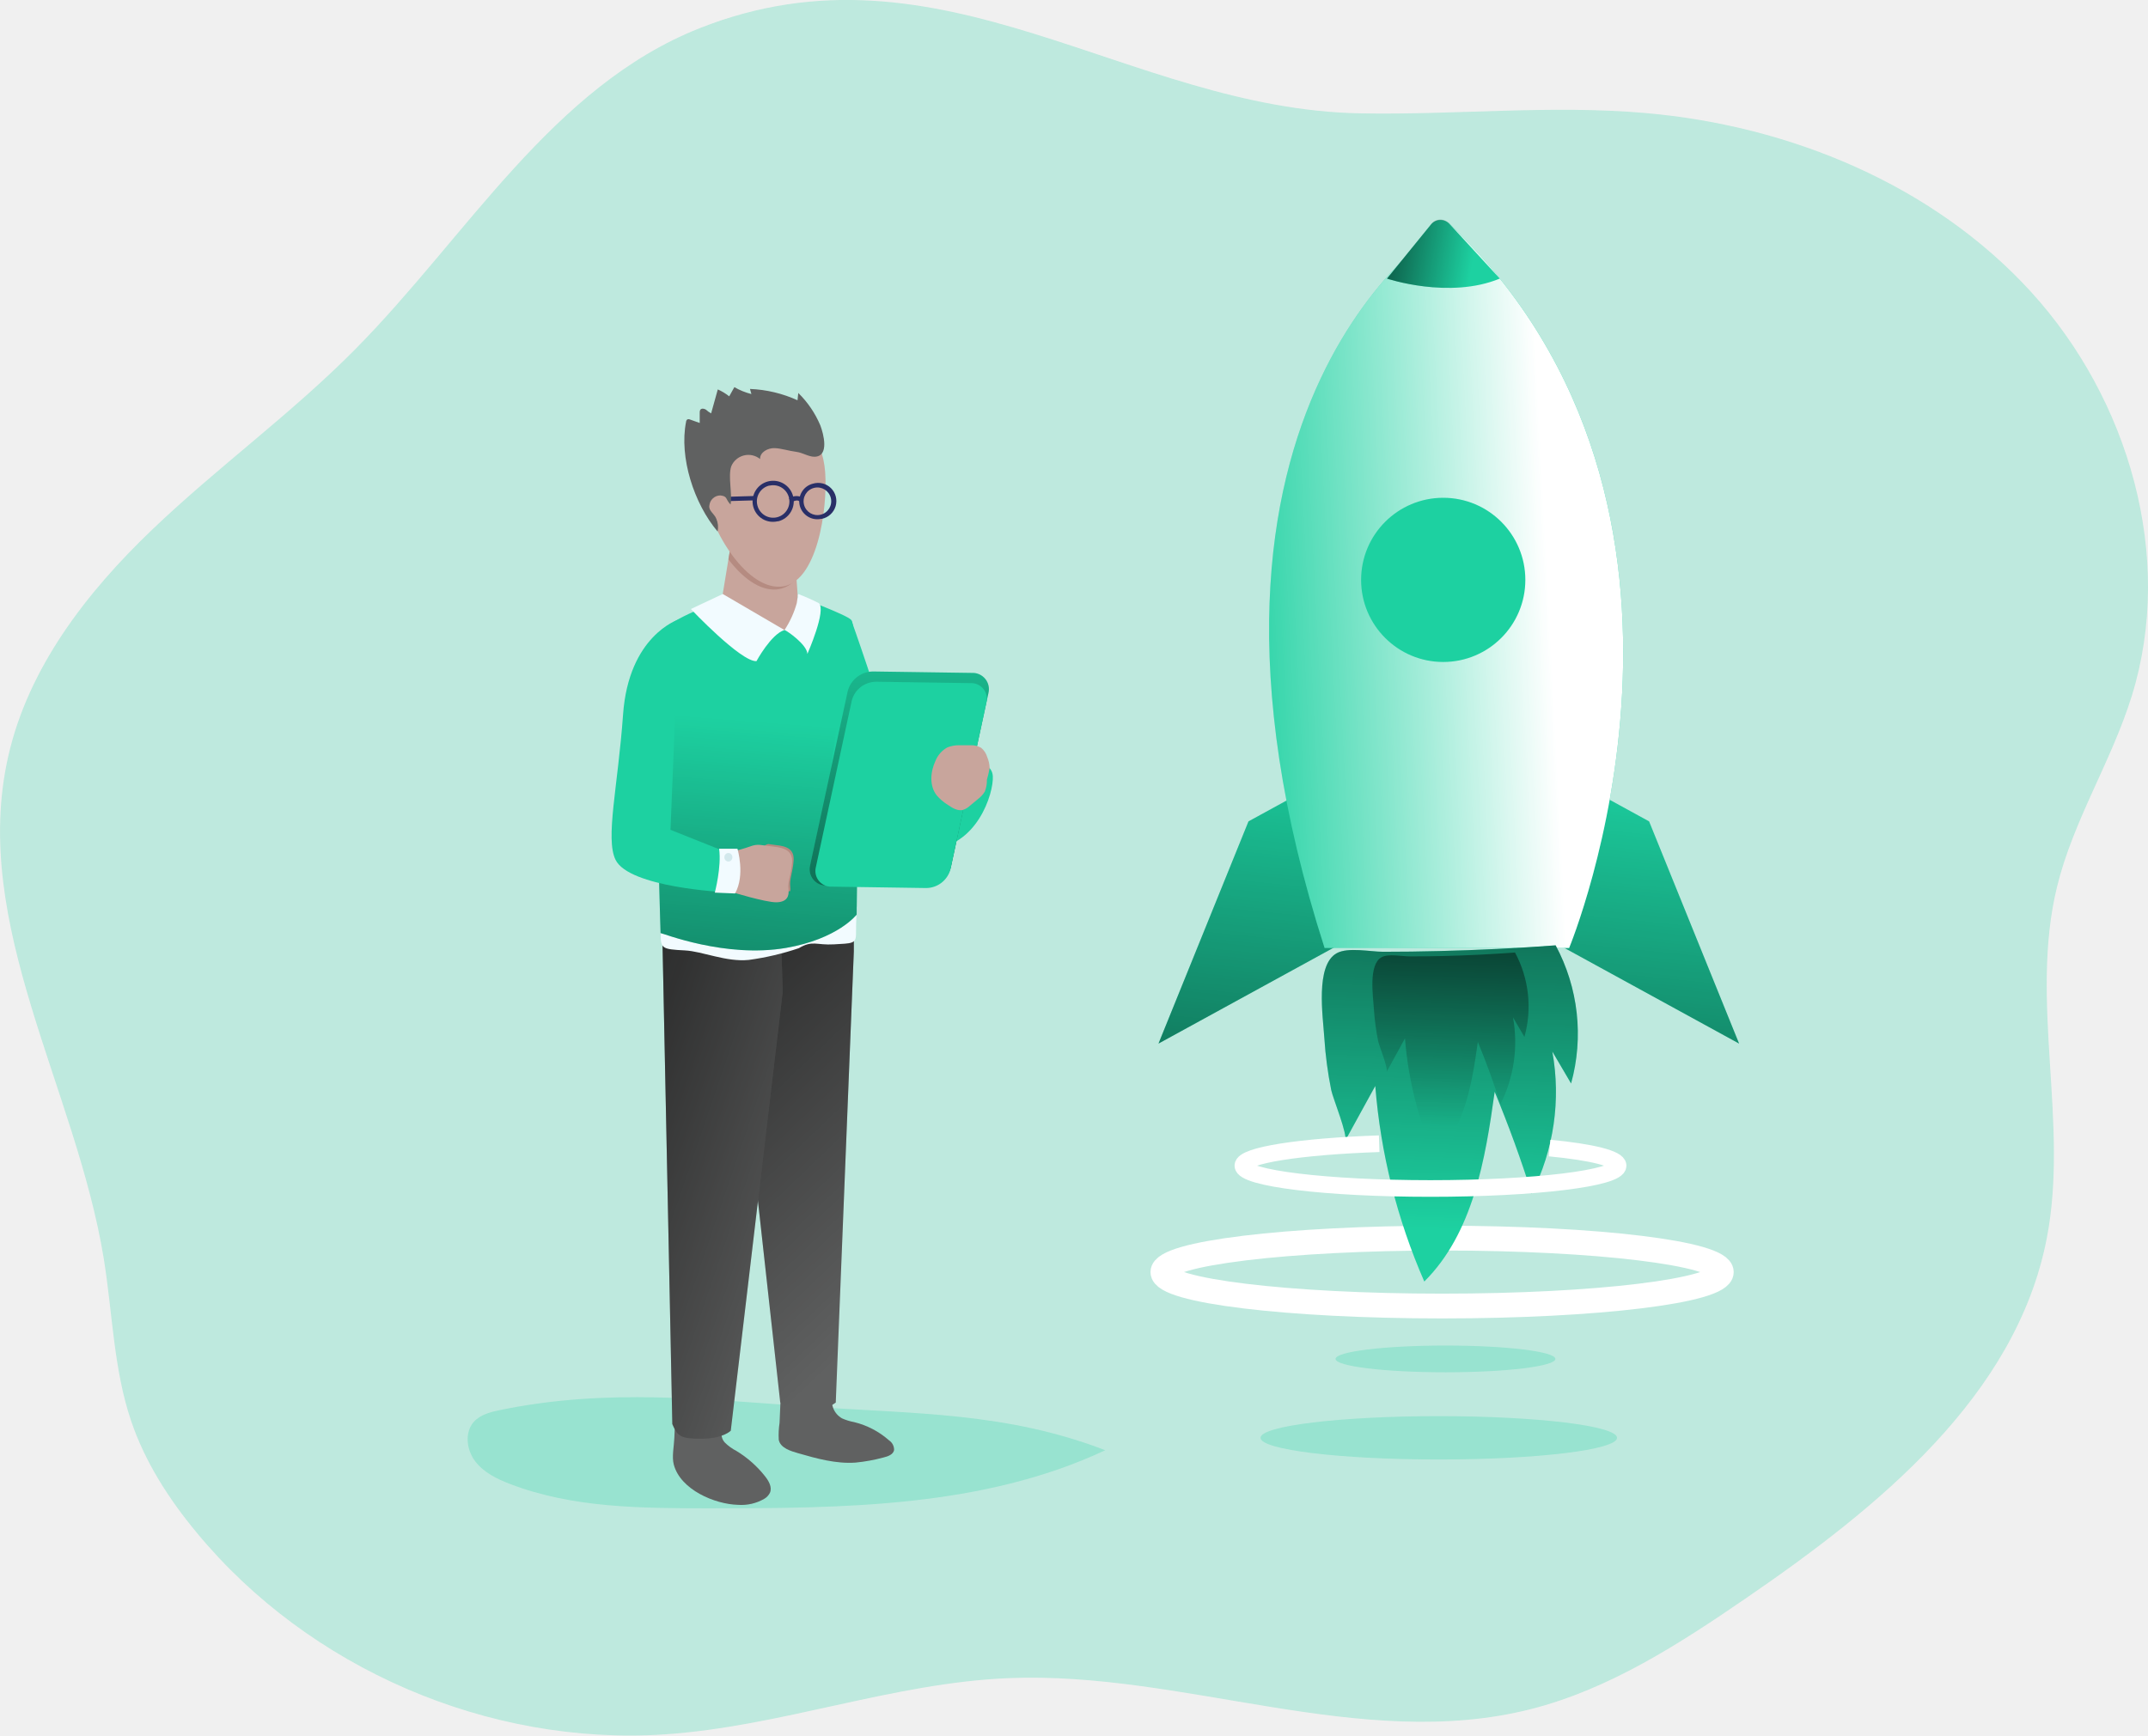
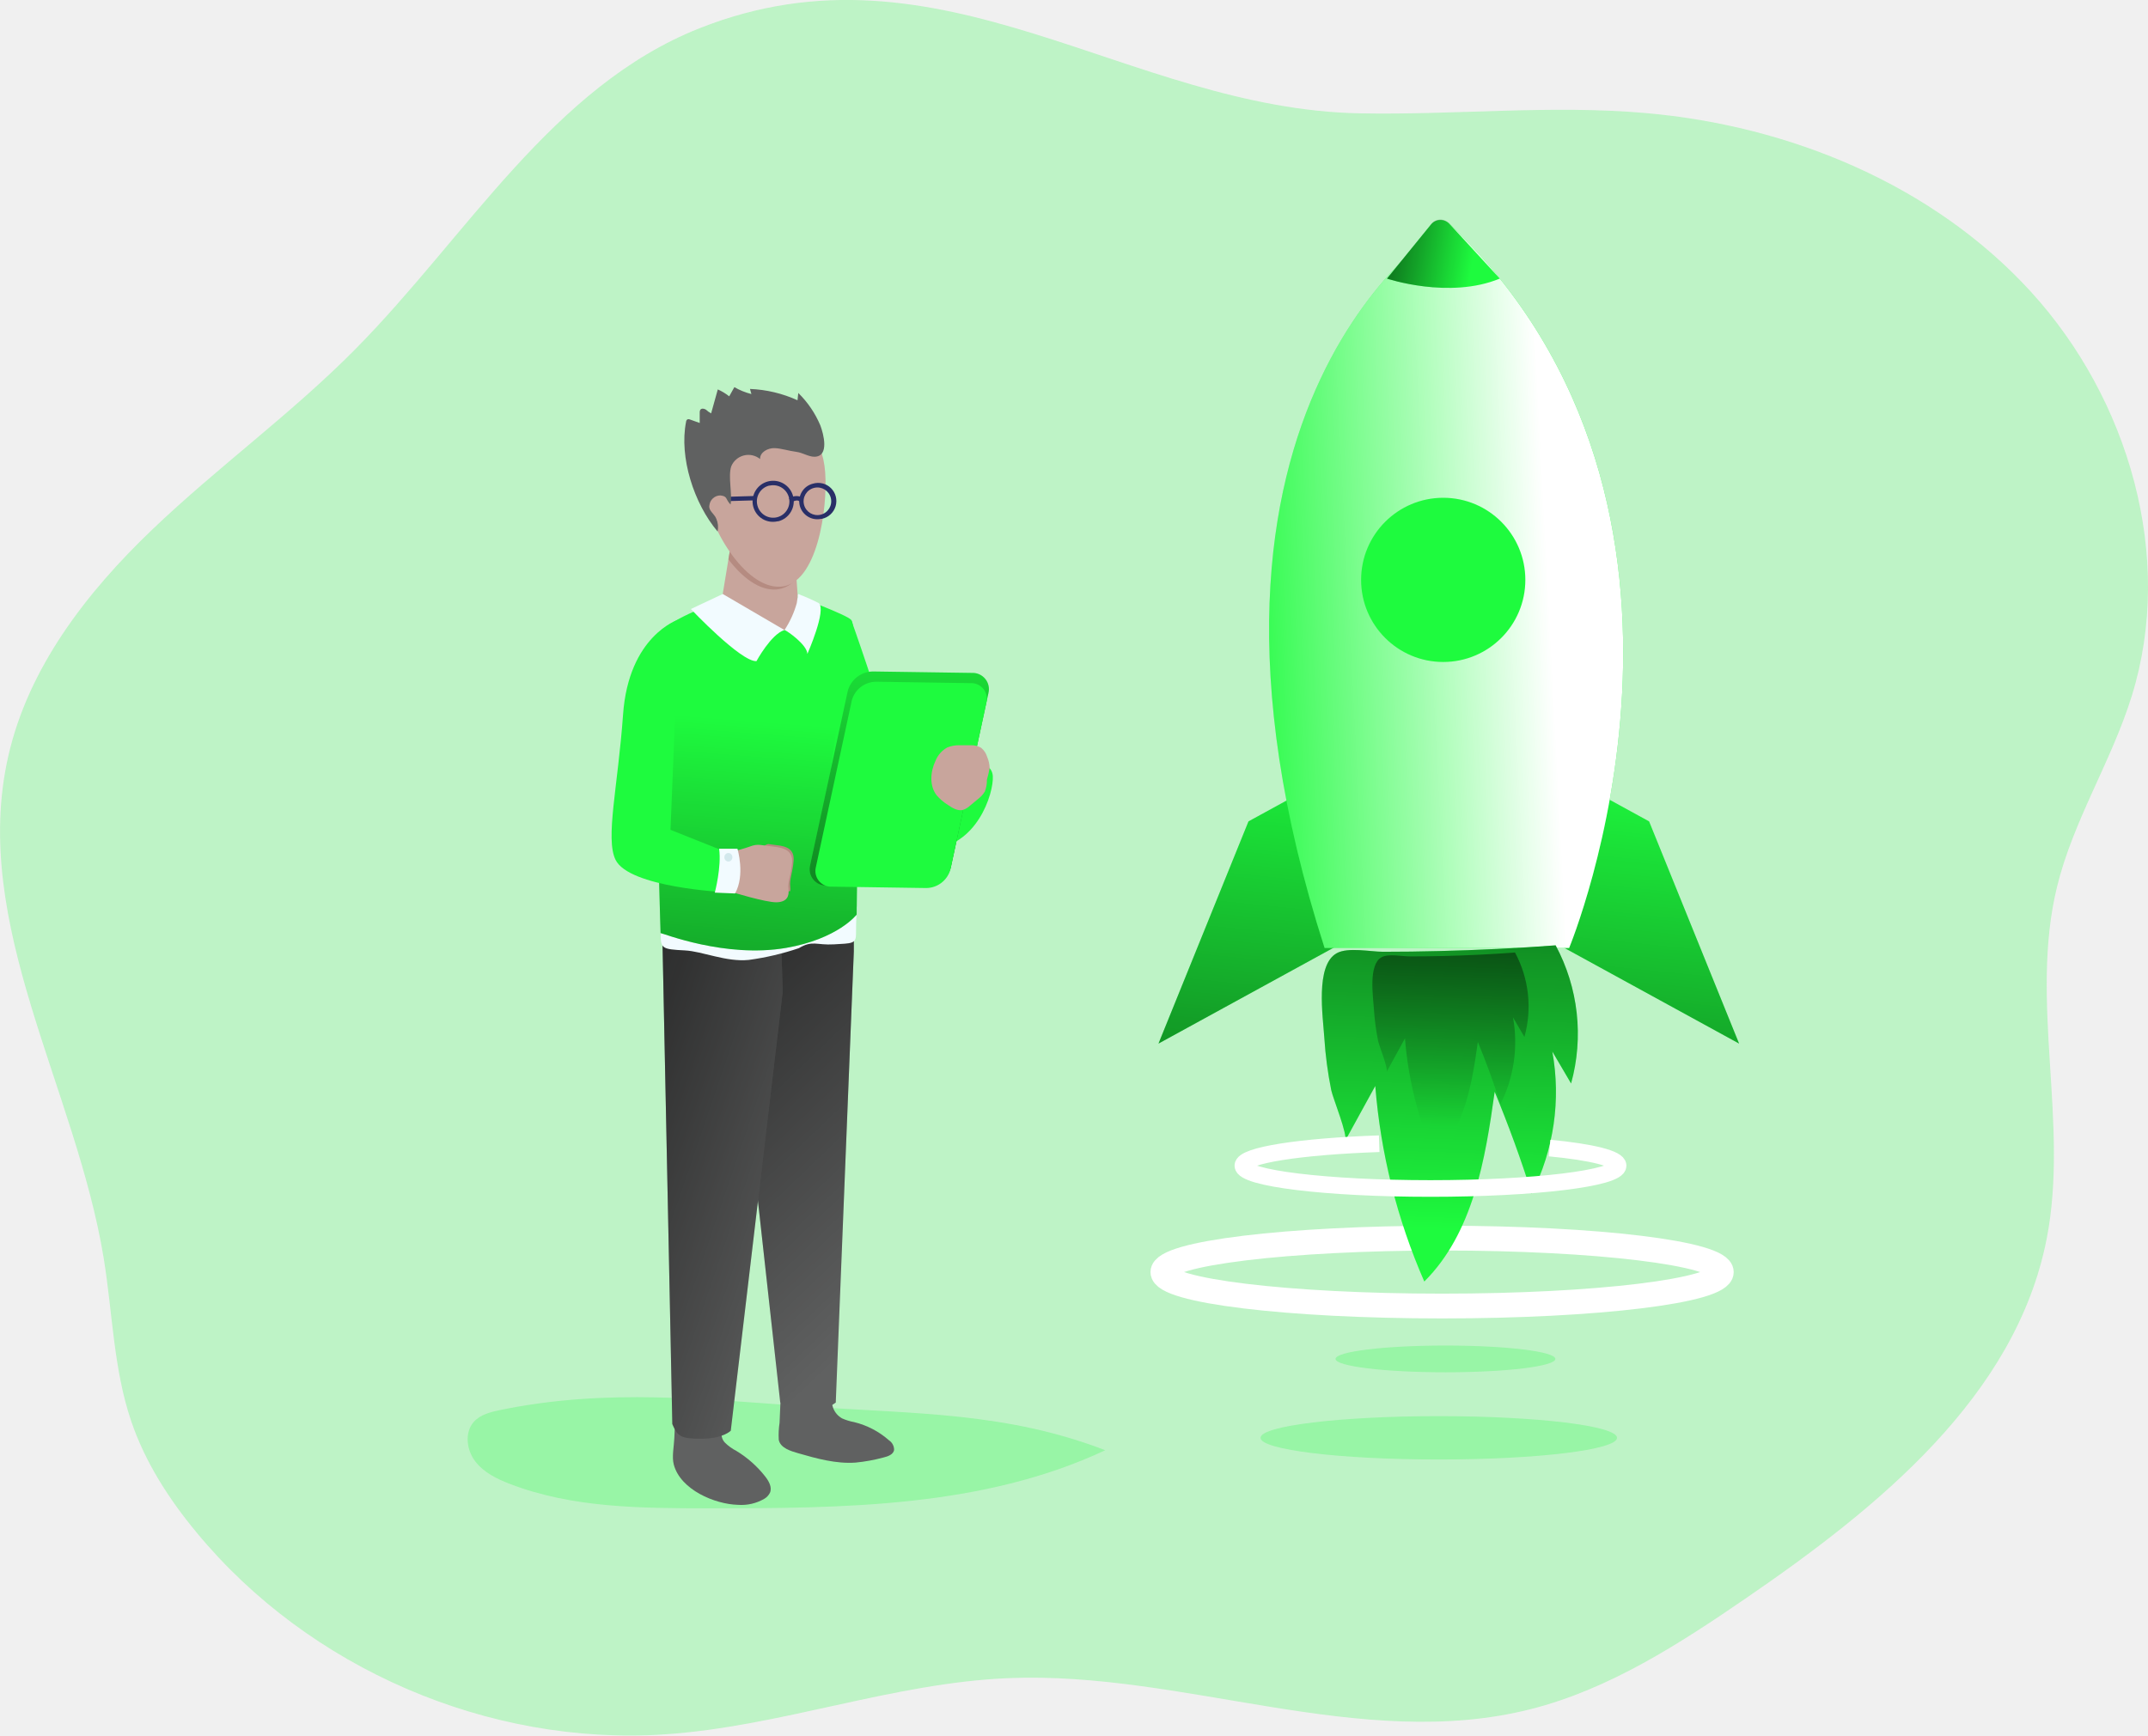
<svg xmlns="http://www.w3.org/2000/svg" xmlns:xlink="http://www.w3.org/1999/xlink" id="Layer_1" data-name="Layer 1" viewBox="0 0 538.05 434.89">
  <defs>
    <linearGradient id="linear-gradient" x1="320.77" y1="182.33" x2="298.92" y2="397.3" gradientUnits="userSpaceOnUse">
      <stop offset="0" stop-color="#010101" stop-opacity="0" />
      <stop offset="0.95" stop-color="#010101" />
    </linearGradient>
    <linearGradient id="linear-gradient-2" x1="417.47" y1="192.15" x2="395.63" y2="407.12" xlink:href="#linear-gradient" />
    <linearGradient id="linear-gradient-3" x1="244.82" y1="339.43" x2="119.45" y2="208.68" xlink:href="#linear-gradient" />
    <linearGradient id="linear-gradient-4" x1="227.2" y1="327.83" x2="99.67" y2="284.24" xlink:href="#linear-gradient" />
    <linearGradient id="linear-gradient-5" x1="204.09" y1="200.01" x2="189.03" y2="393.71" xlink:href="#linear-gradient" />
    <linearGradient id="linear-gradient-6" x1="236.57" y1="168.89" x2="242.31" y2="329.24" xlink:href="#linear-gradient" />
    <linearGradient id="linear-gradient-7" x1="320.61" y1="169.62" x2="404.94" y2="165.25" gradientUnits="userSpaceOnUse">
      <stop offset="0" stop-color="#fff" stop-opacity="0" />
      <stop offset="0.95" stop-color="#fff" />
    </linearGradient>
    <linearGradient id="linear-gradient-8" x1="374.52" y1="327.37" x2="379.77" y2="151.73" xlink:href="#linear-gradient" />
    <linearGradient id="linear-gradient-9" x1="375.31" y1="301.44" x2="378.5" y2="194.31" xlink:href="#linear-gradient" />
    <linearGradient id="linear-gradient-10" x1="381.9" y1="84.53" x2="341.71" y2="77.54" xlink:href="#linear-gradient" />
  </defs>
-   <path d="M188.15,26.44C151.29,41.05,129.9,78.59,102,106.79,86,123,67.45,136.38,51,152.12S20,186.72,15,208.92C5.49,251,32,292.1,38.94,334.68c2.21,13.6,2.44,27.63,6.85,40.67,3.49,10.32,9.49,19.65,16.43,28,28.11,34.06,73.1,53.47,117.17,50.55,29.07-1.93,57-12.88,86.15-14.09,43.93-1.83,88.27,18.57,130.88,7.76,19.65-5,37.05-16.25,53.77-27.71,33.18-22.75,67.72-50.65,75.43-90.14,5.66-29-4.42-59.57,2.61-88.26,4.08-16.65,13.67-31.44,18.73-47.82,10.75-34.73-.73-74.24-25.22-101.11s-60.43-41.71-96.65-44.86c-23.75-2.07-47.65.54-71.49.08C295.42,46.69,248.52,2.51,188.15,26.44Z" transform="translate(-12.95 -19.35)" fill="#1dd1a1" opacity="0.24" style="isolation:isolate" />
-   <path d="M138.42,372.6c-2.48.5-5.12,1.15-6.79,3-2.35,2.68-1.82,7,.33,9.85s5.5,4.47,8.82,5.74c15.64,6,32.82,6.05,49.56,6.07,33.79,0,68.86-.2,99.46-14.55-24.73-9.55-47.76-9.08-73.5-10.9C189.52,370,165.21,367.12,138.42,372.6Z" transform="translate(-12.95 -19.35)" fill="#1dd1a1" opacity="0.24" style="isolation:isolate" />
-   <polygon points="328.63 197.09 312.73 205.8 290.19 261.47 337.91 235.34 328.63 197.09" fill="#1dd1a1" />
-   <polygon points="397.18 197.09 413.08 205.8 435.62 261.47 387.9 235.34 397.18 197.09" fill="#1dd1a1" />
+   <path d="M188.15,26.44C151.29,41.05,129.9,78.59,102,106.79,86,123,67.45,136.38,51,152.12S20,186.72,15,208.92C5.49,251,32,292.1,38.94,334.68c2.21,13.6,2.44,27.63,6.85,40.67,3.49,10.32,9.49,19.65,16.43,28,28.11,34.06,73.1,53.47,117.17,50.55,29.07-1.93,57-12.88,86.15-14.09,43.93-1.83,88.27,18.57,130.88,7.76,19.65-5,37.05-16.25,53.77-27.71,33.18-22.75,67.72-50.65,75.43-90.14,5.66-29-4.42-59.57,2.61-88.26,4.08-16.65,13.67-31.44,18.73-47.82,10.75-34.73-.73-74.24-25.22-101.11s-60.43-41.71-96.65-44.86c-23.75-2.07-47.65.54-71.49.08C295.42,46.69,248.52,2.51,188.15,26.44Z" transform="translate(-12.95 -19.35)" fill="#1efb3e" opacity="0.24" style="isolation:isolate" />
+   <path d="M138.42,372.6c-2.48.5-5.12,1.15-6.79,3-2.35,2.68-1.82,7,.33,9.85s5.5,4.47,8.82,5.74c15.64,6,32.82,6.05,49.56,6.07,33.79,0,68.86-.2,99.46-14.55-24.73-9.55-47.76-9.08-73.5-10.9C189.52,370,165.21,367.12,138.42,372.6Z" transform="translate(-12.95 -19.35)" fill="#1efb3e" opacity="0.24" style="isolation:isolate" />
+   <polygon points="328.63 197.09 312.73 205.8 290.19 261.47 337.91 235.34 328.63 197.09" fill="#1efb3e" />
+   <polygon points="397.18 197.09 413.08 205.8 435.62 261.47 387.9 235.34 397.18 197.09" fill="#1efb3e" />
  <polygon points="328.63 197.09 312.73 205.8 290.19 261.47 337.91 235.34 328.63 197.09" fill="url(#linear-gradient)" />
  <polygon points="397.18 197.09 413.08 205.8 435.62 261.47 387.9 235.34 397.18 197.09" fill="url(#linear-gradient-2)" />
  <path d="M221.52,369a5,5,0,0,0,2.36,5.73,13.17,13.17,0,0,0,3.05.94,20.53,20.53,0,0,1,8.7,4.55,2.85,2.85,0,0,1,1.28,2.46c-.23,1.11-1.53,1.58-2.63,1.84a42.55,42.55,0,0,1-7.06,1.29c-4.85.33-9.65-1-14.33-2.35-1.78-.51-4.46-1.28-4.87-3.35a20.44,20.44,0,0,1,.2-4.27l.31-7.2" transform="translate(-12.95 -19.35)" fill="#606161" />
  <path d="M193.89,377.59a3.05,3.05,0,0,0,.68,3.25,11.69,11.69,0,0,0,2.85,2.05,26.81,26.81,0,0,1,7.2,6.39c.92,1.17,1.78,2.7,1.2,4.07a3.56,3.56,0,0,1-1.41,1.52,11.44,11.44,0,0,1-6.6,1.52c-5.81-.15-14.4-3.78-16.08-10.07-.53-1.95.05-4.62.13-6.63l.21-4.85" transform="translate(-12.95 -19.35)" fill="#606161" />
  <path d="M226.82,257.77l-4.52,113a10.69,10.69,0,0,1-6,2.07c-4.17.24-4.92.54-7.92-2.19L195.28,252.14l31.54-.66Z" transform="translate(-12.95 -19.35)" fill="#606161" />
  <path d="M226.82,257.77l-4.52,113a10.69,10.69,0,0,1-6,2.07c-4.17.24-4.92.54-7.92-2.19L195.28,252.14l31.54-.66Z" transform="translate(-12.95 -19.35)" fill="url(#linear-gradient-3)" />
  <path d="M209,267.92l-13,109.9s-1.88,1.93-7,2c-5.81.07-6.34-.72-7.64-3.66L178.79,250.1l29.85,5.09Z" transform="translate(-12.95 -19.35)" fill="#606161" />
  <path d="M209,267.92l-13,109.9s-1.88,1.93-7,2c-5.81.07-6.34-.72-7.64-3.66L178.79,250.1l29.85,5.09Z" transform="translate(-12.95 -19.35)" fill="url(#linear-gradient-4)" />
  <path d="M213.05,256.92a67.38,67.38,0,0,1-12.53,2.94c-5.65.58-11.57-2.15-16-2.38-5.91-.3-6.07-.49-6.07-4.34,0-1.94,49.14-6.59,49.14-6.59s-.23,3.55-.22,6.83c0,2.46-1.05,2.32-5.52,2.58S216.52,254.86,213.05,256.92Z" transform="translate(-12.95 -19.35)" fill="#f2fbff" />
-   <path d="M193.66,170.16s-8.24,2.14-14.12,6.42c-3.63,2.64-1.12,76.56-1.12,76.56.36-.06,16.15,6.34,31.42,3.71,13-2.24,17.69-8.34,17.69-8.34s1.17-70.93-1.36-73.84c-1.12-1.3-13.49-5.87-13.49-5.87S207.28,176.92,193.66,170.16Z" transform="translate(-12.95 -19.35)" fill="#1dd1a1" />
+   <path d="M193.66,170.16s-8.24,2.14-14.12,6.42c-3.63,2.64-1.12,76.56-1.12,76.56.36-.06,16.15,6.34,31.42,3.71,13-2.24,17.69-8.34,17.69-8.34s1.17-70.93-1.36-73.84c-1.12-1.3-13.49-5.87-13.49-5.87S207.28,176.92,193.66,170.16Z" transform="translate(-12.95 -19.35)" fill="#1efb3e" />
  <path d="M193.66,170.16s-8.24,2.14-14.12,6.42c-3.63,2.64-1.12,76.56-1.12,76.56.36-.06,16.15,6.34,31.42,3.71,13-2.24,17.69-8.34,17.69-8.34s1.17-70.93-1.36-73.84c-1.12-1.3-13.49-5.87-13.49-5.87S207.28,176.92,193.66,170.16Z" transform="translate(-12.95 -19.35)" fill="url(#linear-gradient-5)" />
  <path d="M196.36,153.74l-2.7,16.42s6,8.84,13.67,7.52,5.74-4.88,5.74-4.88l-1-13.87S205.18,160.14,196.36,153.74Z" transform="translate(-12.95 -19.35)" fill="#c8a59c" />
  <path d="M195.41,159.5l1-5.76c8.82,6.4,13.4,3.68,13.4,3.68l2.13,7.45a7.14,7.14,0,0,1-4.54,2.18C203.12,167.35,198.84,164,195.41,159.5Z" transform="translate(-12.95 -19.35)" fill="#b58b81" />
  <path d="M194,168.18l-8,3.76S198.6,185.26,202.44,185c0,0,3.63-6.74,7-7.8Z" transform="translate(-12.95 -19.35)" fill="#f2fbff" />
  <path d="M212.53,170.47a23.58,23.58,0,0,1-3.06,6.72c.75.29,5.64,3.7,5.72,6,0,0,4.86-11,2.85-12.73a52.4,52.4,0,0,0-5.17-2.29Z" transform="translate(-12.95 -19.35)" fill="#f2fbff" />
-   <path d="M182.79,174.63s-12.37,4-13.77,23.75c-1.28,18-4.5,31.07-1.88,36.4,3.41,6.95,27.26,8.1,27.26,8.1a25.38,25.38,0,0,0-.43-10.4l-13.07-5.22S183,177.71,182.79,174.63Z" transform="translate(-12.95 -19.35)" fill="#1dd1a1" />
+   <path d="M182.79,174.63s-12.37,4-13.77,23.75c-1.28,18-4.5,31.07-1.88,36.4,3.41,6.95,27.26,8.1,27.26,8.1a25.38,25.38,0,0,0-.43-10.4l-13.07-5.22S183,177.71,182.79,174.63Z" transform="translate(-12.95 -19.35)" fill="#1efb3e" />
  <path d="M189.45,141.78c.65,9.11,10,25.21,19.1,24.56s11.75-19.5,11.1-28.61-5.76-14.28-14.88-13.63A16.54,16.54,0,0,0,189.45,141.78Z" transform="translate(-12.95 -19.35)" fill="#c8a59c" />
  <path d="M210.9,241.45c-.22-1.74.6-3.41.84-6.37s-1.68-3.73-4.49-4c-.77-.09-1.37-.18-1.88-.26-2.62.63-.53,3.81-.39,6s-.35,5.33.41,6c.32.29,2.73.16,5.52-.2A4.75,4.75,0,0,0,210.9,241.45Z" transform="translate(-12.95 -19.35)" fill="#b58b81" />
  <path d="M212.63,156.93s-.25-.23-2.16-.09a27.94,27.94,0,0,1-6.77-.48c-1.47-.37-2.17-.14-2,1.83s1.71,3.72,5.57,3.93c4.33.23,6.15-1.4,6.49-3.35C214,157.36,213.11,156.89,212.63,156.93Z" transform="translate(-12.95 -19.35)" fill="#c8a59c" />
  <path d="M196,232.79a39.42,39.42,0,0,0,4.79-1.34c2.06-.78,2.71-.32,5.73,0s5.09,1.09,4.83,4.12-1.13,4.73-.9,6.5-.32,3.29-3,3.35S196,242.78,196,242.78" transform="translate(-12.95 -19.35)" fill="#c8a59c" />
  <path d="M193.08,232h4.59s2,6.62-.6,11.21L192,243S193.72,236.56,193.08,232Z" transform="translate(-12.95 -19.35)" fill="#f2fbff" />
  <ellipse cx="182.45" cy="214.79" rx="1.01" ry="1.07" fill="#d2e8ec" />
  <path d="M213.29,146.08h0a4.53,4.53,0,0,1,.49-3.45,4.46,4.46,0,0,1,2.78-2.09,4.55,4.55,0,1,1,2.28,8.8l-.16,0A4.55,4.55,0,0,1,213.29,146.08Zm3.54-4.48a3.46,3.46,0,0,0-2.48,4.21h0a3.46,3.46,0,1,0,2.6-4.24Z" transform="translate(-12.95 -19.35)" fill="#292f67" />
  <path d="M204,149.41a5.14,5.14,0,0,1-2.38-3.16h0a5.16,5.16,0,1,1,6.3,3.71l-.19,0A5.09,5.09,0,0,1,204,149.41Zm1.6-8.39a4.06,4.06,0,0,0-2.92,5,4.07,4.07,0,1,0,3.07-5Z" transform="translate(-12.95 -19.35)" fill="#292f67" />
  <path d="M213.17,145l1.05-.31a1.47,1.47,0,0,0-.88-.93,3.28,3.28,0,0,0-2.74.47l.52,1c1.07-.58,1.59-.52,1.8-.43A.43.43,0,0,1,213.17,145Z" transform="translate(-12.95 -19.35)" fill="#292f67" />
  <polygon points="189.1 125.36 189.06 124.27 182.82 124.45 182.87 125.54 189.1 125.36" fill="#292f67" />
-   <path d="M226.17,174.67s6.91,19.26,11.21,34.87,17,.27,17,.27,7-.27,7.26,4-4,18-16.14,18.3-25-15.61-25-15.61Z" transform="translate(-12.95 -19.35)" fill="#1dd1a1" />
-   <path d="M244.76,241.59l-24.69-.36a4.09,4.09,0,0,1-4.2-5.07l9.43-43.65a6.59,6.59,0,0,1,6.35-4.92l24.69.36a4.08,4.08,0,0,1,4.2,5.07l-9.42,43.65A6.6,6.6,0,0,1,244.76,241.59Z" transform="translate(-12.95 -19.35)" fill="#1dd1a1" />
+   <path d="M226.17,174.67s6.91,19.26,11.21,34.87,17,.27,17,.27,7-.27,7.26,4-4,18-16.14,18.3-25-15.61-25-15.61Z" transform="translate(-12.95 -19.35)" fill="#1efb3e" />
+   <path d="M244.76,241.59l-24.69-.36a4.09,4.09,0,0,1-4.2-5.07l9.43-43.65a6.59,6.59,0,0,1,6.35-4.92l24.69.36a4.08,4.08,0,0,1,4.2,5.07l-9.42,43.65A6.6,6.6,0,0,1,244.76,241.59Z" transform="translate(-12.95 -19.35)" fill="#1efb3e" />
  <path d="M244.76,241.59l-24.69-.36a4.09,4.09,0,0,1-4.2-5.07l9.43-43.65a6.59,6.59,0,0,1,6.35-4.92l24.69.36a4.08,4.08,0,0,1,4.2,5.07l-9.42,43.65A6.6,6.6,0,0,1,244.76,241.59Z" transform="translate(-12.95 -19.35)" fill="url(#linear-gradient-6)" />
-   <path d="M244.93,241.85l-23.62-.35a3.92,3.92,0,0,1-4-4.86l9-41.77a6.33,6.33,0,0,1,6.09-4.71l23.63.35a3.91,3.91,0,0,1,4,4.86l-9,41.77A6.33,6.33,0,0,1,244.93,241.85Z" transform="translate(-12.95 -19.35)" fill="#1dd1a1" />
+   <path d="M244.93,241.85l-23.62-.35a3.92,3.92,0,0,1-4-4.86l9-41.77a6.33,6.33,0,0,1,6.09-4.71l23.63.35a3.91,3.91,0,0,1,4,4.86l-9,41.77A6.33,6.33,0,0,1,244.93,241.85Z" transform="translate(-12.95 -19.35)" fill="#1efb3e" />
  <path d="M260.84,211.82a7.43,7.43,0,0,0-.61-2.81,4.67,4.67,0,0,0-1.52-2.3,5,5,0,0,0-2.64-.64c-.93,0-1.87,0-2.8,0a7.88,7.88,0,0,0-3,.54,6.64,6.64,0,0,0-3,3.39c-1.28,2.73-1.55,6.2.28,8.59a11.93,11.93,0,0,0,2.82,2.42c1.15.79,2.5,1.62,3.85,1.25a4.75,4.75,0,0,0,1.72-1.06l2-1.66a6.57,6.57,0,0,0,1.7-1.87,7.62,7.62,0,0,0,.52-2.95A29.63,29.63,0,0,0,260.84,211.82Z" transform="translate(-12.95 -19.35)" fill="#c8a59c" />
  <path d="M218.43,125.92a24.86,24.86,0,0,0-5.52-8.11l-.19,1.83a31.7,31.7,0,0,0-11.91-2.84l.36,1.28a16.5,16.5,0,0,1-4.27-1.73l-1.29,2.3a13.21,13.21,0,0,0-2.86-1.73l-1.67,6a6.18,6.18,0,0,1-1.3-.93c-.44-.3-1.15-.39-1.43.06a1.29,1.29,0,0,0-.13.7l0,2.58-2.46-.88a.79.79,0,0,0-.67,0,.78.78,0,0,0-.28.55c-1.79,8.94,2,20.57,7.89,27.52a5.28,5.28,0,0,0-.32-3.19c-.49-1.28-2-2-1.74-3.35a2.78,2.78,0,0,1,2.75-2.5c1.91.22,1.2.92,2.56,2.28.48-2.65-.67-7,.16-9.55a4.65,4.65,0,0,1,7.23-1.85c-.06-1.7,1.94-2.79,3.64-2.73s3.63.71,5.43.93c1.53.18,3.1,1.25,4.57,1.23C220.76,133.73,219.24,128.05,218.43,125.92Z" transform="translate(-12.95 -19.35)" fill="#606161" />
-   <ellipse cx="362.07" cy="340.48" rx="27.53" ry="3.35" fill="#1dd1a1" opacity="0.24" style="isolation:isolate" />
-   <ellipse cx="360.4" cy="360.25" rx="44.65" ry="5.43" fill="#1dd1a1" opacity="0.24" style="isolation:isolate" />
+   <ellipse cx="362.07" cy="340.48" rx="27.53" ry="3.35" fill="#1efb3e" opacity="0.24" style="isolation:isolate" />
+   <ellipse cx="360.4" cy="360.25" rx="44.65" ry="5.43" fill="#1efb3e" opacity="0.24" style="isolation:isolate" />
  <ellipse cx="361.23" cy="318.72" rx="69.94" ry="8.51" fill="none" stroke="#fff" stroke-miterlimit="10" stroke-width="6.21" style="isolation:isolate" />
-   <path d="M375.74,75.1s-75.15,44.13-31,181.76H406S451.48,147.34,375.74,75.1Z" transform="translate(-12.95 -19.35)" fill="#1dd1a1" />
+   <path d="M375.74,75.1s-75.15,44.13-31,181.76H406S451.48,147.34,375.74,75.1Z" transform="translate(-12.95 -19.35)" fill="#1efb3e" />
  <path d="M375.74,75.1s-75.15,44.13-31,181.76H406S451.48,147.34,375.74,75.1Z" transform="translate(-12.95 -19.35)" fill="url(#linear-gradient-7)" />
-   <circle cx="361.51" cy="145.29" r="20.57" fill="#1dd1a1" />
-   <path d="M349.88,305.21l7.56-13.77a152.3,152.3,0,0,0,12.28,49c12.21-12.15,15.27-30.49,17.63-47.55q5.2,12.56,9.29,25.53a56.61,56.61,0,0,0,5.15-35.6l4.7,8a46.78,46.78,0,0,0-3.87-34.61q-14.56,1.08-29.18,1.43-7,.18-14.06.18c-3.09,0-8.78-1.21-11.6.36-5.42,3-3.44,15.93-3.1,21.24a97.42,97.42,0,0,0,1.73,13.07C346.82,294.52,350.65,303.81,349.88,305.21Z" transform="translate(-12.95 -19.35)" fill="#1dd1a1" />
+   <circle cx="361.51" cy="145.29" r="20.57" fill="#1efb3e" />
+   <path d="M349.88,305.21l7.56-13.77a152.3,152.3,0,0,0,12.28,49c12.21-12.15,15.27-30.49,17.63-47.55q5.2,12.56,9.29,25.53a56.61,56.61,0,0,0,5.15-35.6l4.7,8a46.78,46.78,0,0,0-3.87-34.61q-14.56,1.08-29.18,1.43-7,.18-14.06.18c-3.09,0-8.78-1.21-11.6.36-5.42,3-3.44,15.93-3.1,21.24a97.42,97.42,0,0,0,1.73,13.07C346.82,294.52,350.65,303.81,349.88,305.21Z" transform="translate(-12.95 -19.35)" fill="#1efb3e" />
  <path d="M349.88,305.21l7.56-13.77a152.3,152.3,0,0,0,12.28,49c12.21-12.15,15.27-30.49,17.63-47.55q5.2,12.56,9.29,25.53a56.61,56.61,0,0,0,5.15-35.6l4.7,8a46.78,46.78,0,0,0-3.87-34.61q-14.56,1.08-29.18,1.43-7,.18-14.06.18c-3.09,0-8.78-1.21-11.6.36-5.42,3-3.44,15.93-3.1,21.24a97.42,97.42,0,0,0,1.73,13.07C346.82,294.52,350.65,303.81,349.88,305.21Z" transform="translate(-12.95 -19.35)" fill="url(#linear-gradient-8)" />
  <path d="M360.28,287.92l4.6-8.4a93,93,0,0,0,7.5,29.88c7.44-7.41,9.31-18.6,10.75-29q3.18,7.67,5.67,15.58a34.56,34.56,0,0,0,3.14-21.72l2.86,4.9A28.51,28.51,0,0,0,392.44,258q-8.88.66-17.79.88-4.29.1-8.58.1c-1.88,0-5.35-.74-7.07.22-3.31,1.85-2.11,9.72-1.9,13a61,61,0,0,0,1.06,8C358.41,281.4,360.74,287.07,360.28,287.92Z" transform="translate(-12.95 -19.35)" fill="url(#linear-gradient-9)" />
-   <path d="M360.38,89.15s15.58,5.25,28.25,0L376.05,75.47a3.09,3.09,0,0,0-4.67.14Z" transform="translate(-12.95 -19.35)" fill="#1dd1a1" />
+   <path d="M360.38,89.15s15.58,5.25,28.25,0L376.05,75.47a3.09,3.09,0,0,0-4.67.14Z" transform="translate(-12.95 -19.35)" fill="#1efb3e" />
  <path d="M360.38,89.15s15.58,5.25,28.25,0L375.9,75.31a2.9,2.9,0,0,0-4.38.13Z" transform="translate(-12.95 -19.35)" fill="url(#linear-gradient-10)" />
  <path d="M401.11,307c10.48,1,17.16,2.63,17.16,4.41,0,3.16-21,5.72-47,5.72s-47-2.56-47-5.72c0-2.61,14.44-4.82,34.15-5.5" transform="translate(-12.95 -19.35)" fill="none" stroke="#fff" stroke-miterlimit="10" stroke-width="4.17" style="isolation:isolate" />
</svg>
